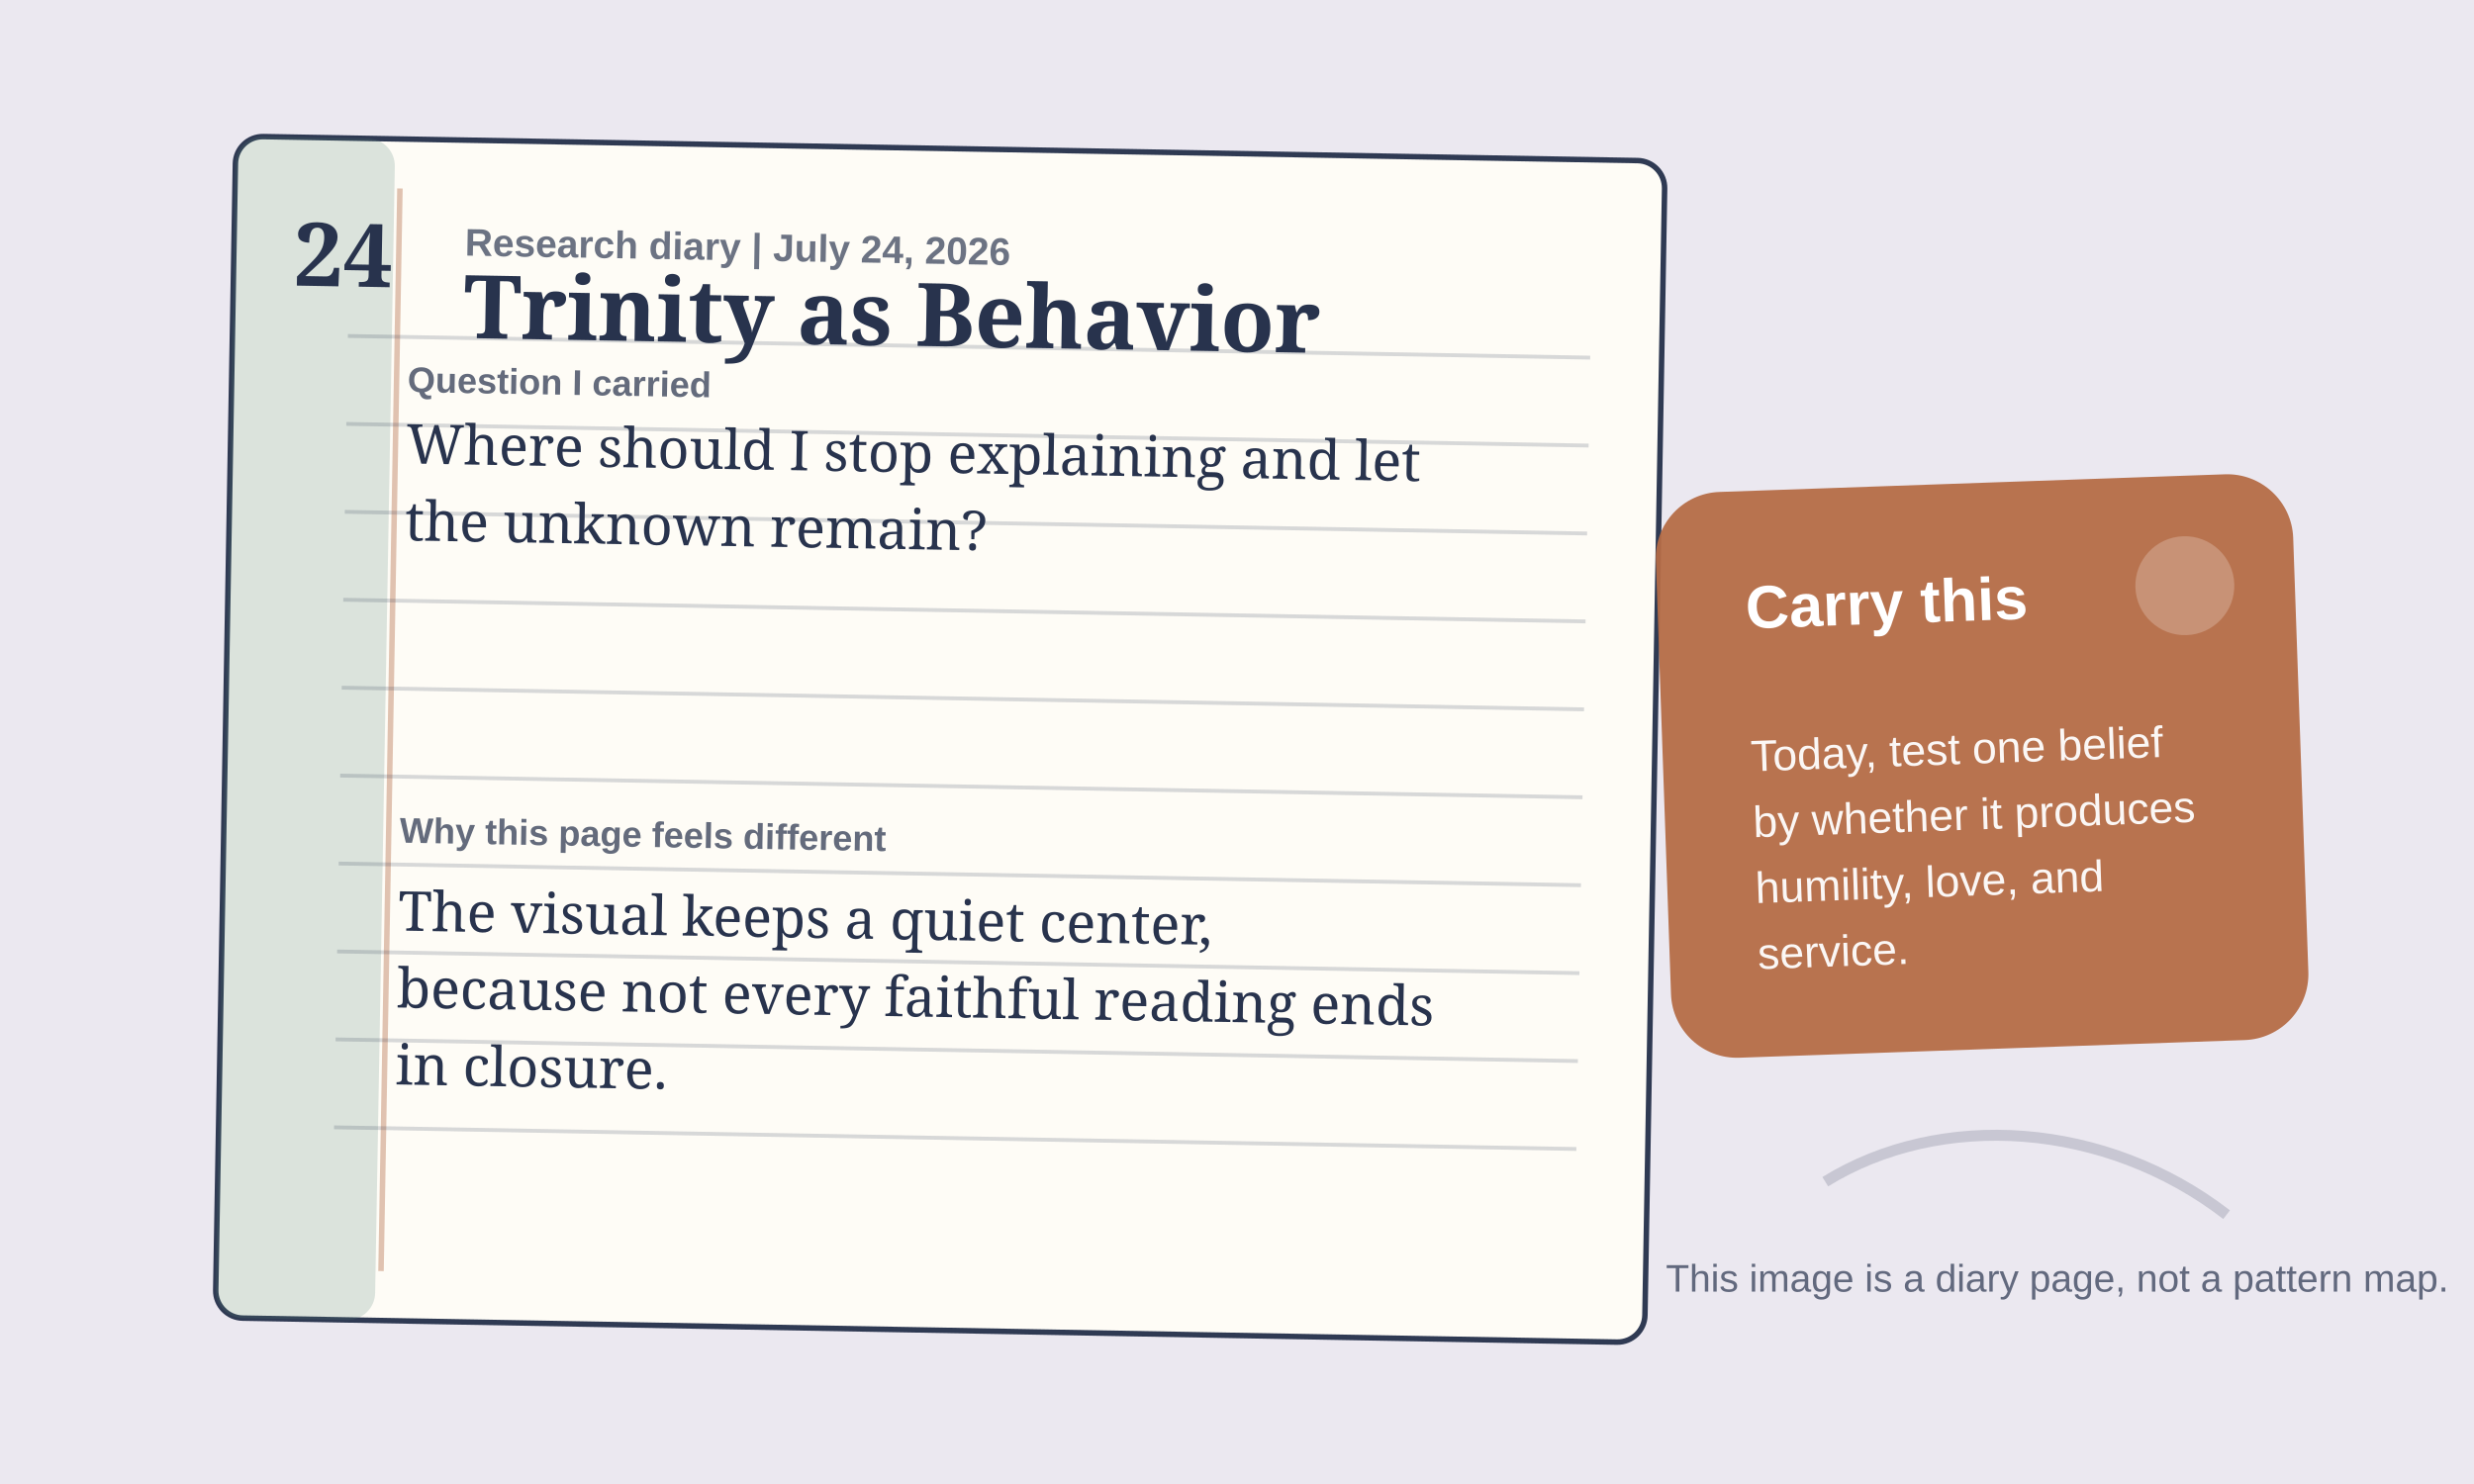
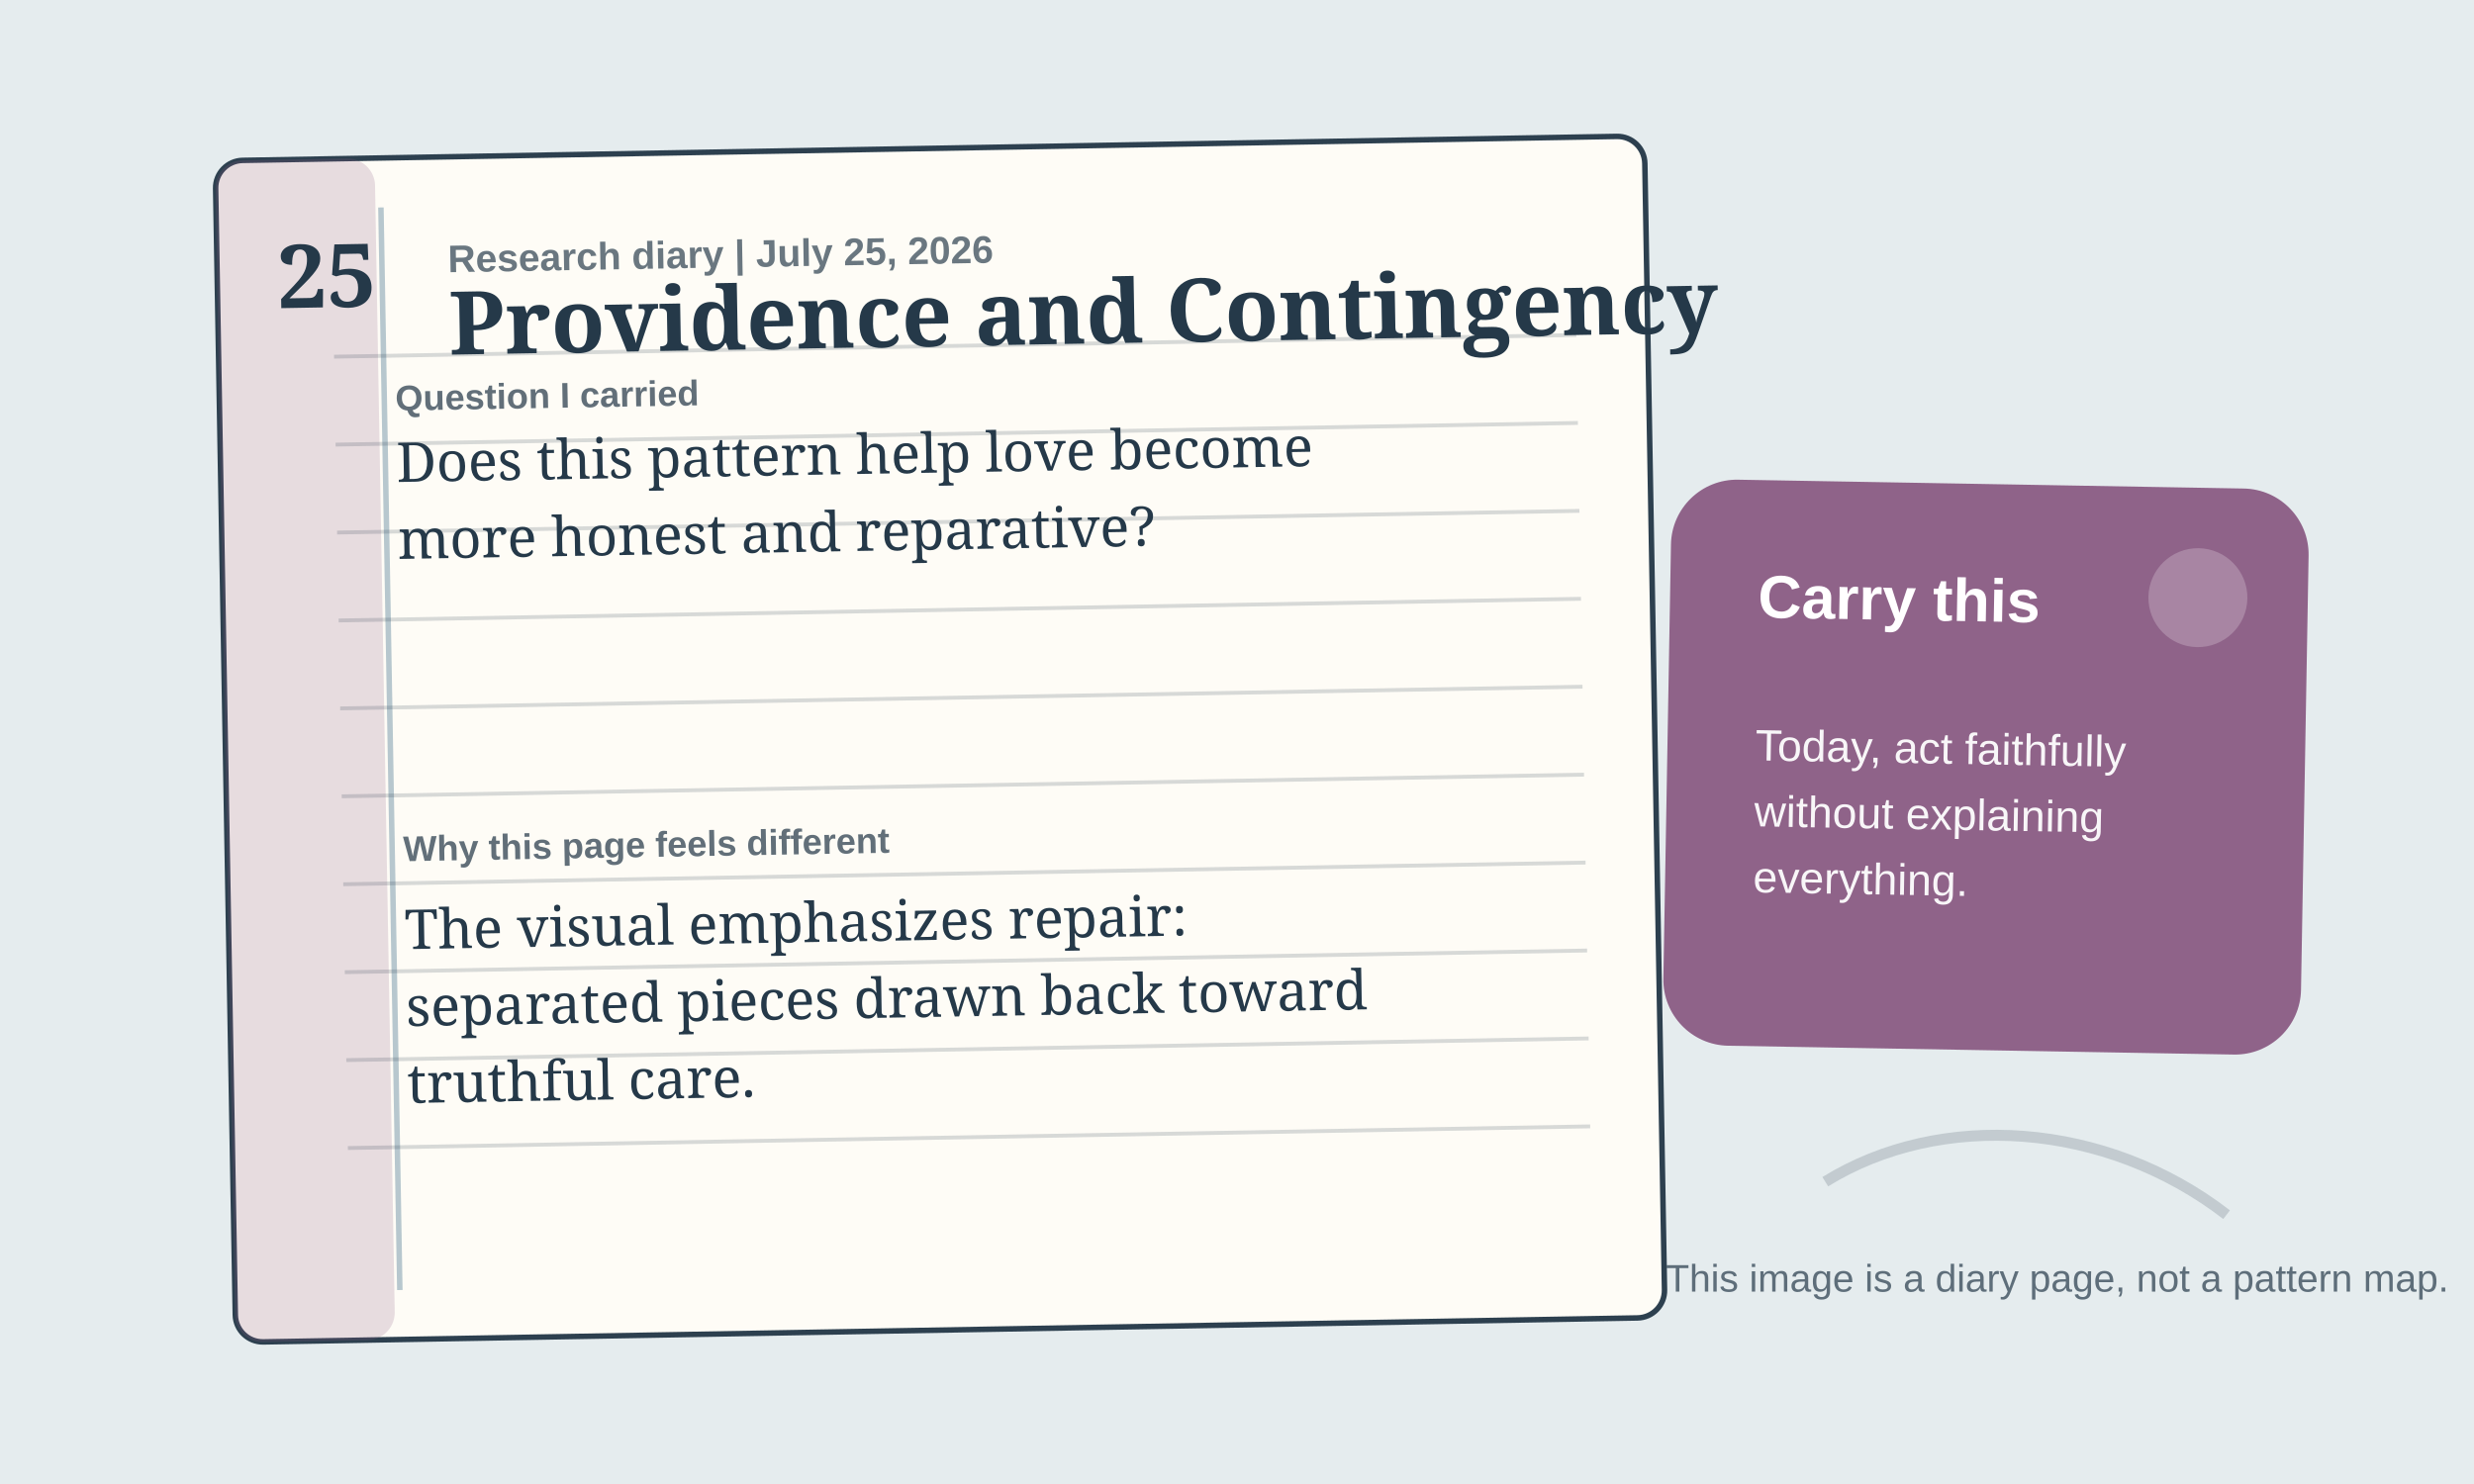
<svg xmlns="http://www.w3.org/2000/svg" width="900" height="540" viewBox="0 0 900 540" role="img" aria-labelledby="title desc">
  <style>
-     .eyebrow { font: 700 14px Arial, sans-serif; letter-spacing: 0; fill: #28334d; opacity: 0.68; }
-     .title { font: 700 32px Georgia, serif; letter-spacing: 0; fill: #28334d; }
-     .diary { font: 20px Georgia, serif; letter-spacing: 0; fill: #28334d; }
-     .label { font: 700 13px Arial, sans-serif; letter-spacing: 0; fill: #28334d; opacity: 0.72; }
+     .eyebrow { font: 700 14px Arial, sans-serif; letter-spacing: 0; fill: #253949; opacity: 0.68; }
+     .title { font: 700 32px Georgia, serif; letter-spacing: 0; fill: #253949; }
+     .diary { font: 20px Georgia, serif; letter-spacing: 0; fill: #253949; }
+     .label { font: 700 13px Arial, sans-serif; letter-spacing: 0; fill: #253949; opacity: 0.72; }
    .cardtitle { font: 700 22px Arial, sans-serif; letter-spacing: 0; fill: #ffffff; }
    .cardtext { font: 16px Arial, sans-serif; letter-spacing: 0; fill: #ffffff; opacity: 0.94; }
-     .small { font: 14px Arial, sans-serif; letter-spacing: 0; fill: #28334d; opacity: 0.70; }
+     .small { font: 14px Arial, sans-serif; letter-spacing: 0; fill: #253949; opacity: 0.70; }
  </style>
-   <rect width="900" height="540" fill="#f4f1f8" />
-   <rect x="0" y="0" width="900" height="540" fill="#28334d" opacity="0.05" />
-   <g transform="rotate(1 340 270)">
-     <rect x="82" y="54" width="520" height="430" rx="10" fill="#fffdf7" stroke="#28334d" stroke-width="2" opacity="0.96" />
-     <rect x="82" y="54" width="58" height="430" rx="10" fill="#4f7d73" opacity="0.20" />
-     <line x1="142" y1="72" x2="142" y2="466" stroke="#b56b45" stroke-width="2" opacity="0.40" />
-     <line x1="124" y1="126" x2="576" y2="126" stroke="#28334d" stroke-width="1.4" opacity="0.18" />
-     <line x1="124" y1="158" x2="576" y2="158" stroke="#28334d" stroke-width="1.4" opacity="0.18" />
-     <line x1="124" y1="190" x2="576" y2="190" stroke="#28334d" stroke-width="1.4" opacity="0.18" />
-     <line x1="124" y1="222" x2="576" y2="222" stroke="#28334d" stroke-width="1.4" opacity="0.18" />
-     <line x1="124" y1="254" x2="576" y2="254" stroke="#28334d" stroke-width="1.4" opacity="0.18" />
-     <line x1="124" y1="286" x2="576" y2="286" stroke="#28334d" stroke-width="1.4" opacity="0.18" />
-     <line x1="124" y1="318" x2="576" y2="318" stroke="#28334d" stroke-width="1.4" opacity="0.18" />
-     <line x1="124" y1="350" x2="576" y2="350" stroke="#28334d" stroke-width="1.4" opacity="0.18" />
-     <line x1="124" y1="382" x2="576" y2="382" stroke="#28334d" stroke-width="1.4" opacity="0.18" />
-     <line x1="124" y1="414" x2="576" y2="414" stroke="#28334d" stroke-width="1.4" opacity="0.18" />
-     <text x="166" y="96" class="eyebrow">Research diary | July 24, 2026</text>
-     <text x="166" y="126" class="title">Trinity as Behavior</text>
+   <rect width="900" height="540" fill="#eef4f7" />
+   <rect x="0" y="0" width="900" height="540" fill="#253949" opacity="0.05" />
+   <g transform="rotate(-1 340 270)">
+     <rect x="82" y="54" width="520" height="430" rx="10" fill="#fffdf7" stroke="#253949" stroke-width="2" opacity="0.96" />
+     <rect x="82" y="54" width="58" height="430" rx="10" fill="#8a5a83" opacity="0.20" />
+     <line x1="142" y1="72" x2="142" y2="466" stroke="#4d7890" stroke-width="2" opacity="0.40" />
+     <line x1="124" y1="126" x2="576" y2="126" stroke="#253949" stroke-width="1.4" opacity="0.18" />
+     <line x1="124" y1="158" x2="576" y2="158" stroke="#253949" stroke-width="1.4" opacity="0.18" />
+     <line x1="124" y1="190" x2="576" y2="190" stroke="#253949" stroke-width="1.4" opacity="0.18" />
+     <line x1="124" y1="222" x2="576" y2="222" stroke="#253949" stroke-width="1.4" opacity="0.18" />
+     <line x1="124" y1="254" x2="576" y2="254" stroke="#253949" stroke-width="1.4" opacity="0.18" />
+     <line x1="124" y1="286" x2="576" y2="286" stroke="#253949" stroke-width="1.4" opacity="0.18" />
+     <line x1="124" y1="318" x2="576" y2="318" stroke="#253949" stroke-width="1.4" opacity="0.18" />
+     <line x1="124" y1="350" x2="576" y2="350" stroke="#253949" stroke-width="1.4" opacity="0.18" />
+     <line x1="124" y1="382" x2="576" y2="382" stroke="#253949" stroke-width="1.4" opacity="0.18" />
+     <line x1="124" y1="414" x2="576" y2="414" stroke="#253949" stroke-width="1.4" opacity="0.18" />
+     <text x="166" y="96" class="eyebrow">Research diary | July 25, 2026</text>
+     <text x="166" y="126" class="title">Providence and Contingency</text>
    <text x="146" y="146" class="label">Question I carried</text>
-     <text x="104" y="108" class="title">24</text>
+     <text x="104" y="108" class="title">25</text>
  </g>
-   <g transform="rotate(1 340 270)">
-     <text x="146" y="172" class="diary">Where should I stop explaining and let</text>
-     <text x="146" y="200" class="diary">the unknown remain?</text>
+   <g transform="rotate(-1 340 270)">
+     <text x="146" y="172" class="diary">Does this pattern help love become</text>
+     <text x="146" y="200" class="diary">more honest and reparative?</text>
    <text x="146" y="310" class="label">Why this page feels different</text>
-     <text x="146" y="342" class="diary">The visual keeps a quiet center,</text>
-     <text x="146" y="370" class="diary">because not every faithful reading ends</text>
-     <text x="146" y="398" class="diary">in closure.</text>
+     <text x="146" y="342" class="diary">The visual emphasizes repair:</text>
+     <text x="146" y="370" class="diary">separated pieces drawn back toward</text>
+     <text x="146" y="398" class="diary">truthful care.</text>
  </g>
-   <g transform="rotate(-2 714 306)">
-     <rect x="606" y="176" width="232" height="206" rx="24" fill="#b56b45" opacity="0.94" />
+   <g transform="rotate(1 714 306)">
+     <rect x="606" y="176" width="232" height="206" rx="24" fill="#8a5a83" opacity="0.94" />
    <circle cx="798" cy="216" r="18" fill="#ffffff" opacity="0.22" />
    <text x="638" y="226" class="cardtitle">Carry this</text>
-     <text x="638" y="278" class="cardtext">Today, test one belief</text>
-     <text x="638" y="302" class="cardtext">by whether it produces</text>
-     <text x="638" y="326" class="cardtext">humility, love, and</text>
-     <text x="638" y="350" class="cardtext">service.</text>
+     <text x="638" y="278" class="cardtext">Today, act faithfully</text>
+     <text x="638" y="302" class="cardtext">without explaining</text>
+     <text x="638" y="326" class="cardtext">everything.</text>
  </g>
-   <path d="M664 430 C706 404 766 408 810 442" fill="none" stroke="#28334d" stroke-width="4" opacity="0.18" />
+   <path d="M664 430 C706 404 766 408 810 442" fill="none" stroke="#253949" stroke-width="4" opacity="0.18" />
  <text x="606" y="470" class="small">This image is a diary page, not a pattern map.</text>
</svg>
